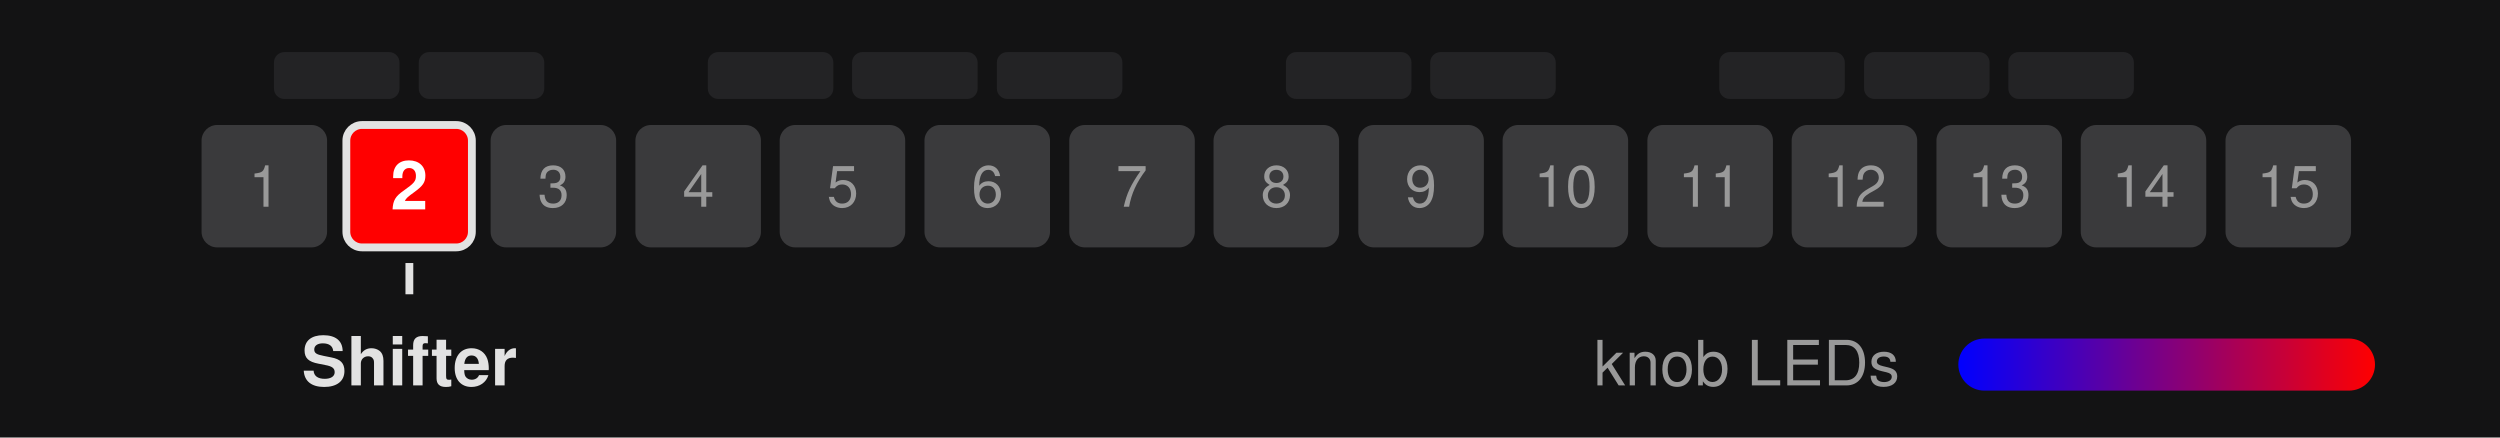
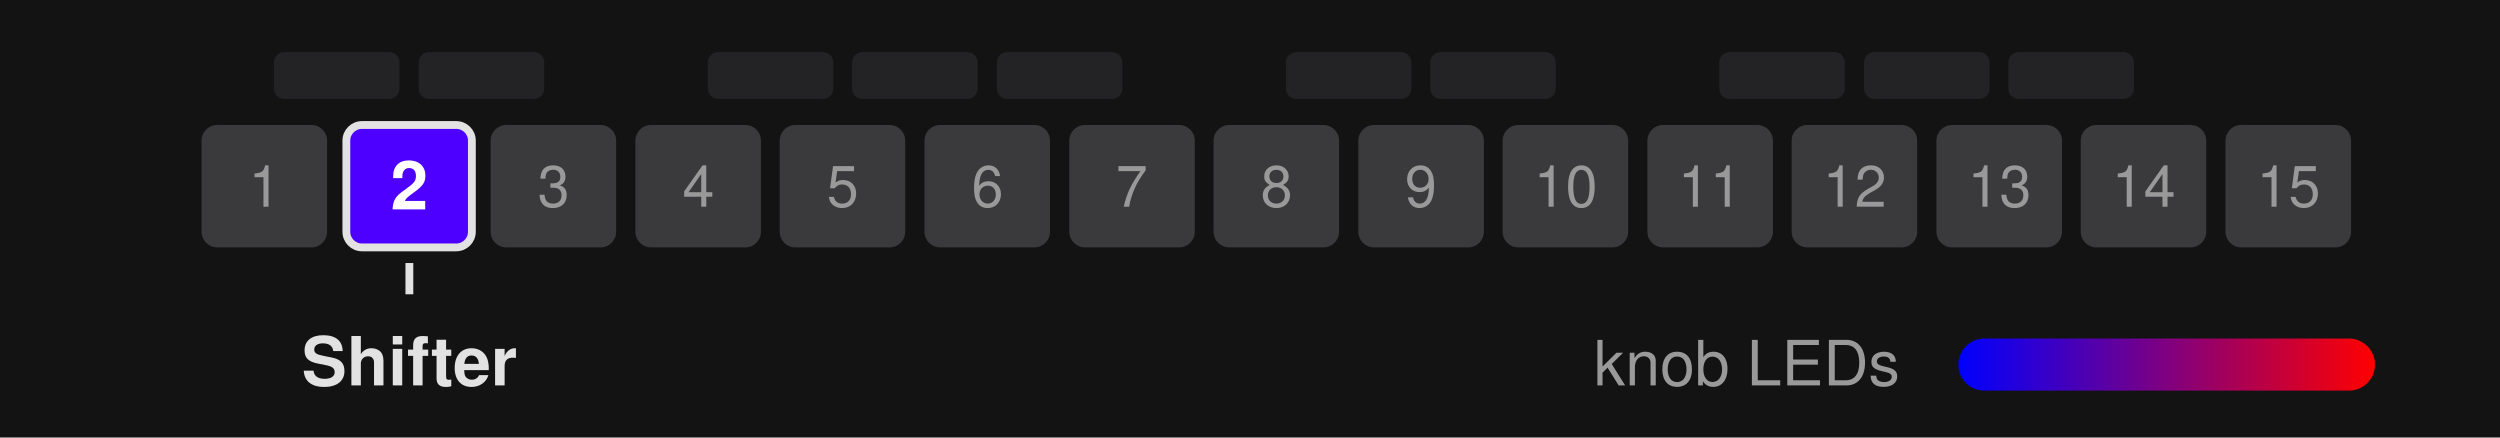
<svg xmlns="http://www.w3.org/2000/svg" viewBox="0 0 480 84" width="480" height="84" role="img" aria-labelledby="title desc">
  <style>svg{font-size:13px}text{font-family:'Hanken Grotesk', Helvetica, Arial, sans-serif;fill:#e2e2e2;text-anchor:middle}.as{text-anchor:start}.ae{text-anchor:end}.m{fill:#999999}.gt{fill:#131314}.b{fill:none;stroke:#e2e2e2;stroke-width:1.5}.ba{fill:none;stroke:#c4708a;stroke-width:2}.la{fill:none;stroke:#c4708a;stroke-width:2.5}.ls{fill:none;stroke:#e2e2e2;stroke-width:1.5}.lc{fill:none;stroke:#999999;stroke-width:1.5;stroke-dasharray:5 4}.da{fill:#c4708a}.ds{fill:#e2e2e2}.sw{stroke:#c4708a;stroke-width:2.5;stroke-linecap:round}.g{fill:#c4708a}.wk{fill:#e2e2e2;stroke:#131314;stroke-width:1}.dk{fill:#39393a;stroke:#e2e2e2;stroke-width:1.2}.sk{fill:#c4708a;stroke:#e2e2e2;stroke-width:1.2}.led{fill:none;stroke:#999999;stroke-width:1}</style>
  <defs>
    <marker id="ma" viewBox="0 0 10 10" refX="9" refY="5" markerWidth="9" markerHeight="9" markerUnits="userSpaceOnUse" orient="auto">
      <path d="M0,0L10,5L0,10z" fill="#c4708a" />
    </marker>
    <marker id="ms" viewBox="0 0 10 10" refX="9" refY="5" markerWidth="9" markerHeight="9" markerUnits="userSpaceOnUse" orient="auto">
      <path d="M0,0L10,5L0,10z" fill="#e2e2e2" />
    </marker>
    <marker id="mc" viewBox="0 0 10 10" refX="9" refY="5" markerWidth="9" markerHeight="9" markerUnits="userSpaceOnUse" orient="auto">
      <path d="M0,0L10,5L0,10z" fill="#999999" />
    </marker>
    <linearGradient id="k2">
      <stop offset="0" stop-color="#0000ff" />
      <stop offset="1" stop-color="#ff0000" />
    </linearGradient>
  </defs>
  <rect width="480" height="84" fill="#131314" />
  <rect x="52.6" y="10" width="24.1" height="9" rx="2" fill="#232325" />
  <rect x="80.4" y="10" width="24.1" height="9" rx="2" fill="#232325" />
  <rect x="135.9" y="10" width="24.1" height="9" rx="2" fill="#232325" />
  <rect x="163.6" y="10" width="24.1" height="9" rx="2" fill="#232325" />
  <rect x="191.4" y="10" width="24.1" height="9" rx="2" fill="#232325" />
  <rect x="246.9" y="10" width="24.1" height="9" rx="2" fill="#232325" />
  <rect x="274.6" y="10" width="24.1" height="9" rx="2" fill="#232325" />
  <rect x="330.1" y="10" width="24.1" height="9" rx="2" fill="#232325" />
  <rect x="357.9" y="10" width="24.1" height="9" rx="2" fill="#232325" />
  <rect x="385.6" y="10" width="24.1" height="9" rx="2" fill="#232325" />
  <rect x="38.7" y="24" width="24.1" height="23.5" rx="3" fill="#3a3a3c" />
  <text x="50.8" y="39.7" font-size="11" style="fill:#999999">1</text>
-   <rect x="66.5" y="24" width="24.1" height="23.5" rx="3" fill="#ff0000" stroke="#e2e2e2" stroke-width="1.5" />
+   <rect x="66.5" y="24" width="24.1" height="23.5" rx="3" fill="#4d00ff" stroke="#e2e2e2" stroke-width="1.5" />
  <text x="78.6" y="40.2" font-size="13" font-weight="bold" style="fill:#ffffff">2</text>
  <rect x="94.2" y="24" width="24.1" height="23.5" rx="3" fill="#3a3a3c" />
  <text x="106.3" y="39.7" font-size="11" style="fill:#999999">3</text>
  <rect x="122" y="24" width="24.1" height="23.5" rx="3" fill="#3a3a3c" />
  <text x="134.1" y="39.7" font-size="11" style="fill:#999999">4</text>
  <rect x="149.7" y="24" width="24.1" height="23.5" rx="3" fill="#3a3a3c" />
  <text x="161.8" y="39.7" font-size="11" style="fill:#999999">5</text>
  <rect x="177.5" y="24" width="24.1" height="23.5" rx="3" fill="#3a3a3c" />
  <text x="189.6" y="39.7" font-size="11" style="fill:#999999">6</text>
  <rect x="205.3" y="24" width="24.1" height="23.5" rx="3" fill="#3a3a3c" />
  <text x="217.3" y="39.7" font-size="11" style="fill:#999999">7</text>
  <rect x="233" y="24" width="24.1" height="23.5" rx="3" fill="#3a3a3c" />
  <text x="245.1" y="39.7" font-size="11" style="fill:#999999">8</text>
  <rect x="260.8" y="24" width="24.1" height="23.5" rx="3" fill="#3a3a3c" />
  <text x="272.8" y="39.7" font-size="11" style="fill:#999999">9</text>
  <rect x="288.5" y="24" width="24.1" height="23.5" rx="3" fill="#3a3a3c" />
  <text x="300.6" y="39.7" font-size="11" style="fill:#999999">10</text>
  <rect x="316.3" y="24" width="24.1" height="23.5" rx="3" fill="#3a3a3c" />
  <text x="328.3" y="39.7" font-size="11" style="fill:#999999">11</text>
  <rect x="344" y="24" width="24.1" height="23.5" rx="3" fill="#3a3a3c" />
  <text x="356.1" y="39.7" font-size="11" style="fill:#999999">12</text>
  <rect x="371.8" y="24" width="24.1" height="23.5" rx="3" fill="#3a3a3c" />
  <text x="383.9" y="39.7" font-size="11" style="fill:#999999">13</text>
  <rect x="399.5" y="24" width="24.1" height="23.5" rx="3" fill="#3a3a3c" />
  <text x="411.6" y="39.7" font-size="11" style="fill:#999999">14</text>
  <rect x="427.3" y="24" width="24.1" height="23.5" rx="3" fill="#3a3a3c" />
  <text x="439.4" y="39.7" font-size="11" style="fill:#999999">15</text>
  <text x="78.6" y="74" class="t" font-weight="bold">Shifter</text>
  <path d="M78.6,50.5v6" stroke="#e2e2e2" stroke-width="1.5" />
  <text x="306" y="74" class="m as" font-size="12">knob LEDs</text>
  <rect x="376" y="65" width="80" height="10" rx="5" fill="url(#k2)" />
</svg>
